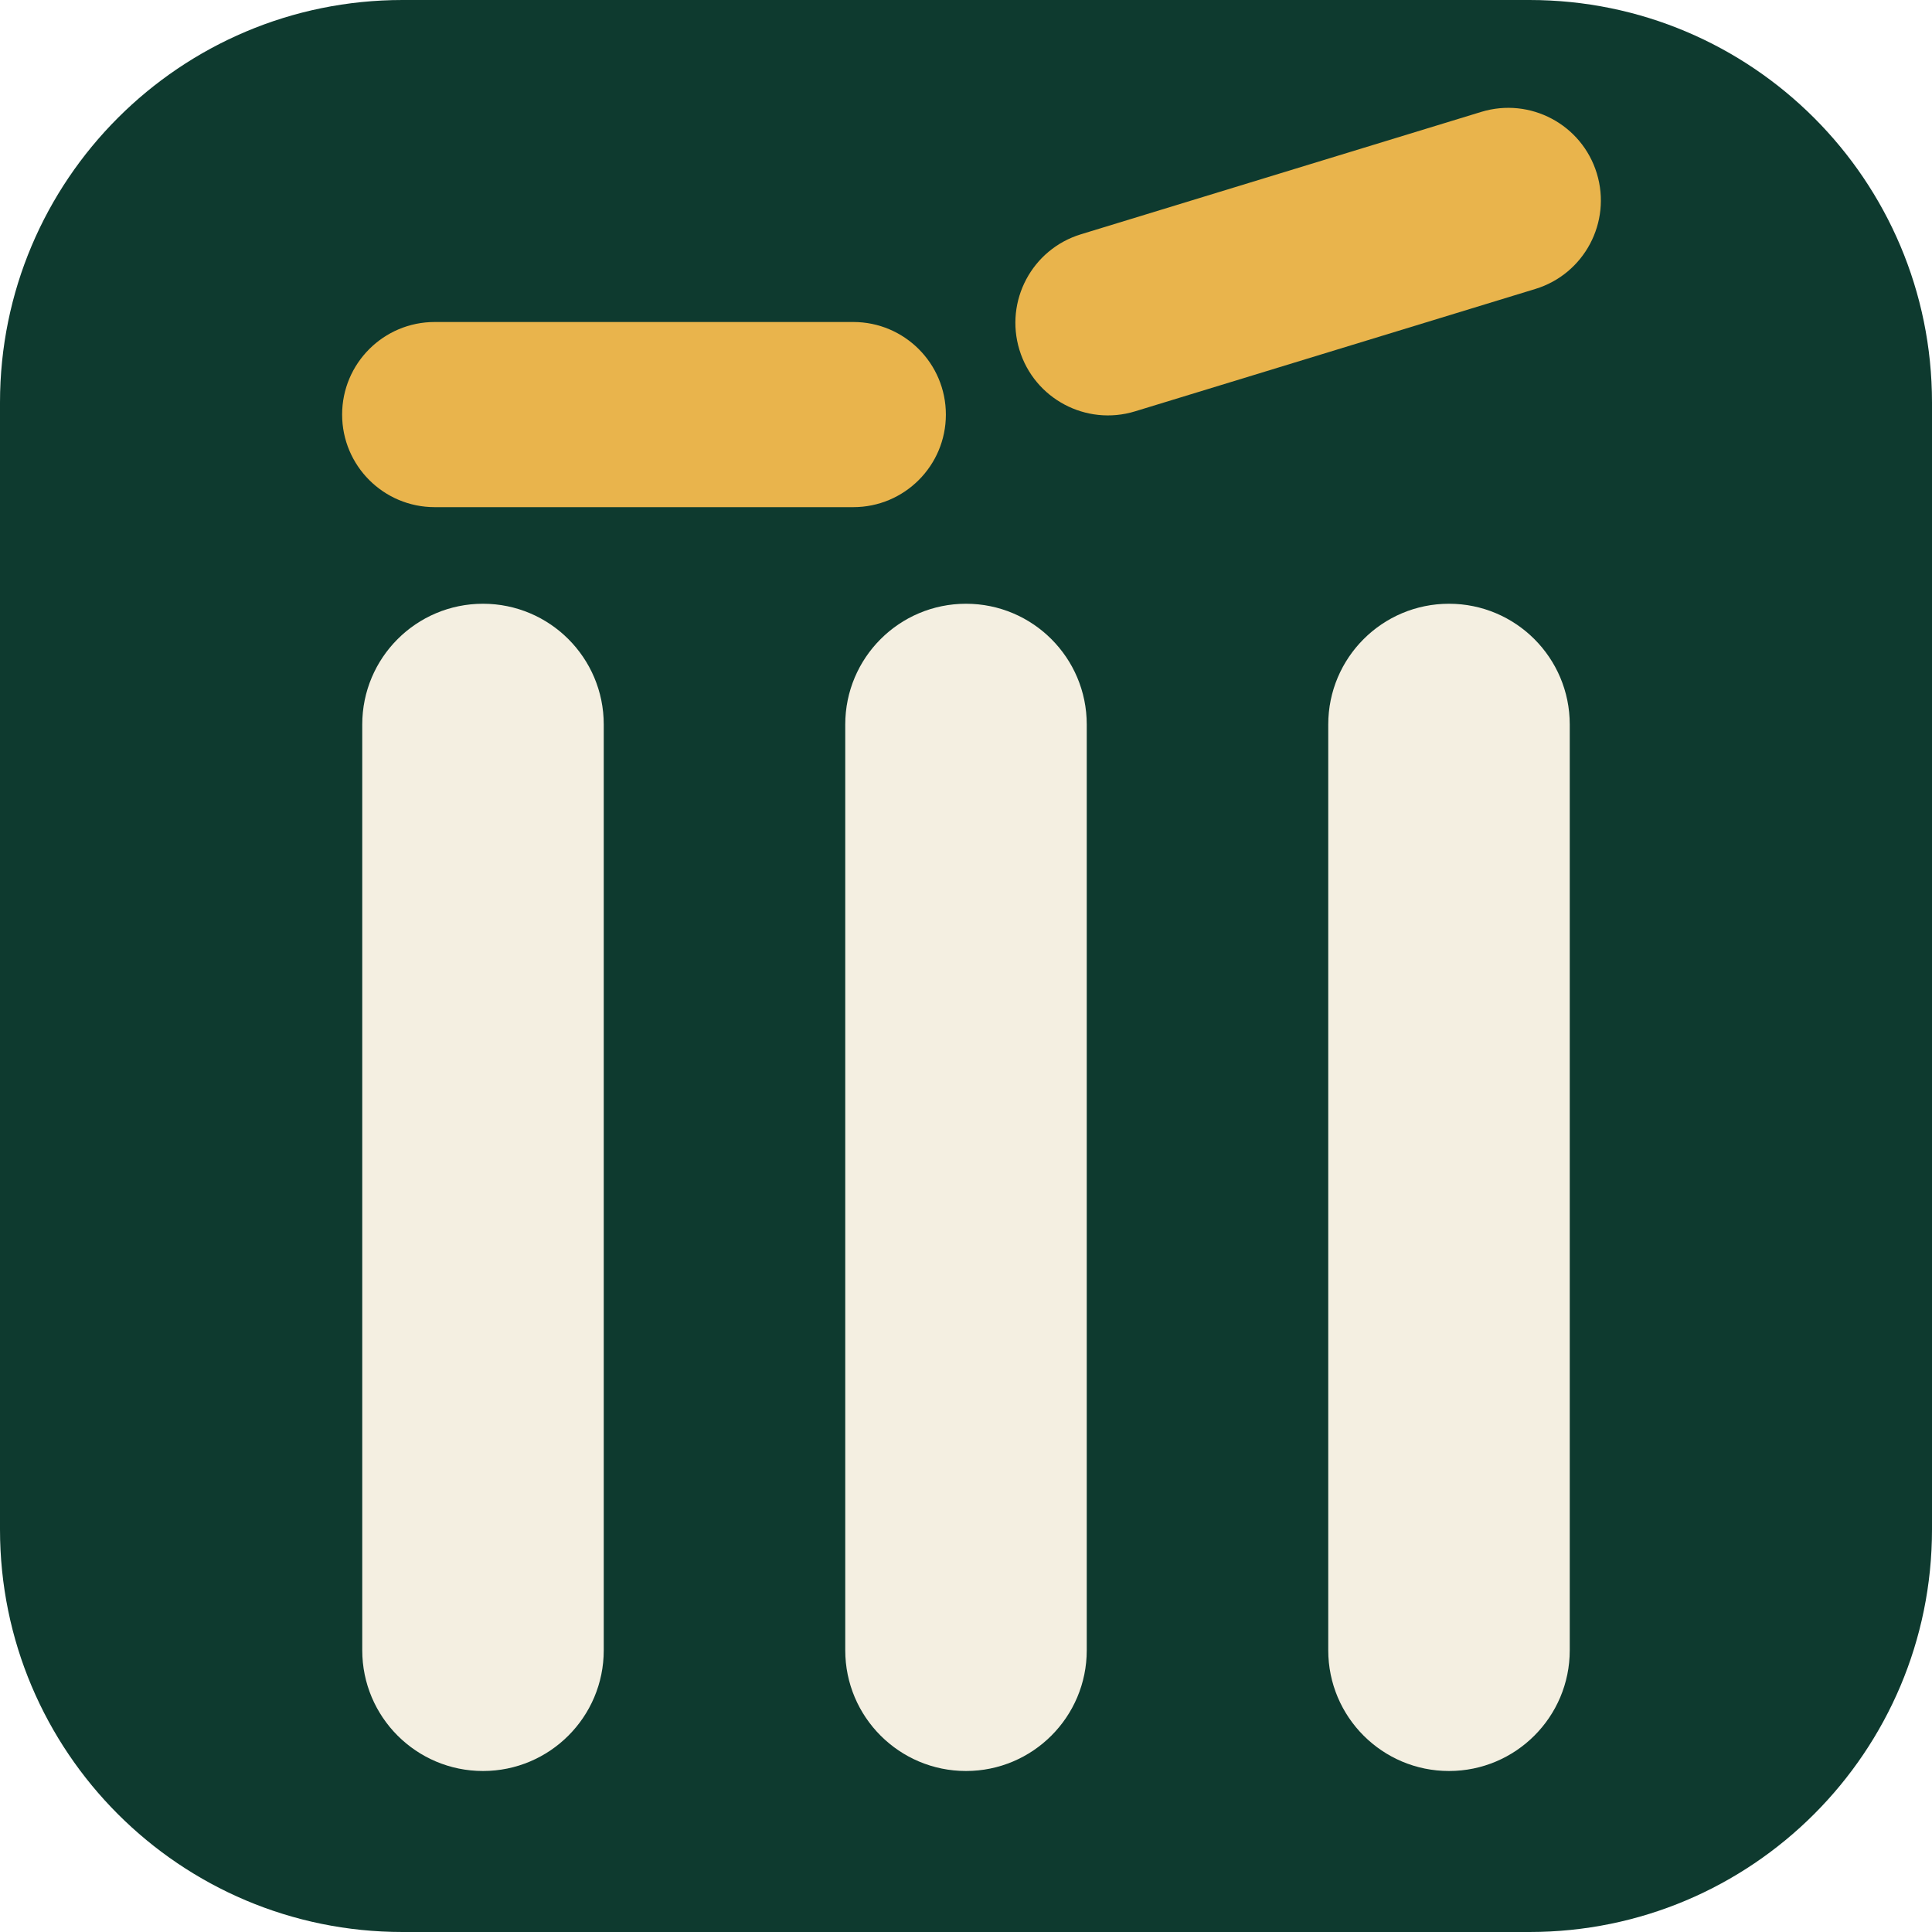
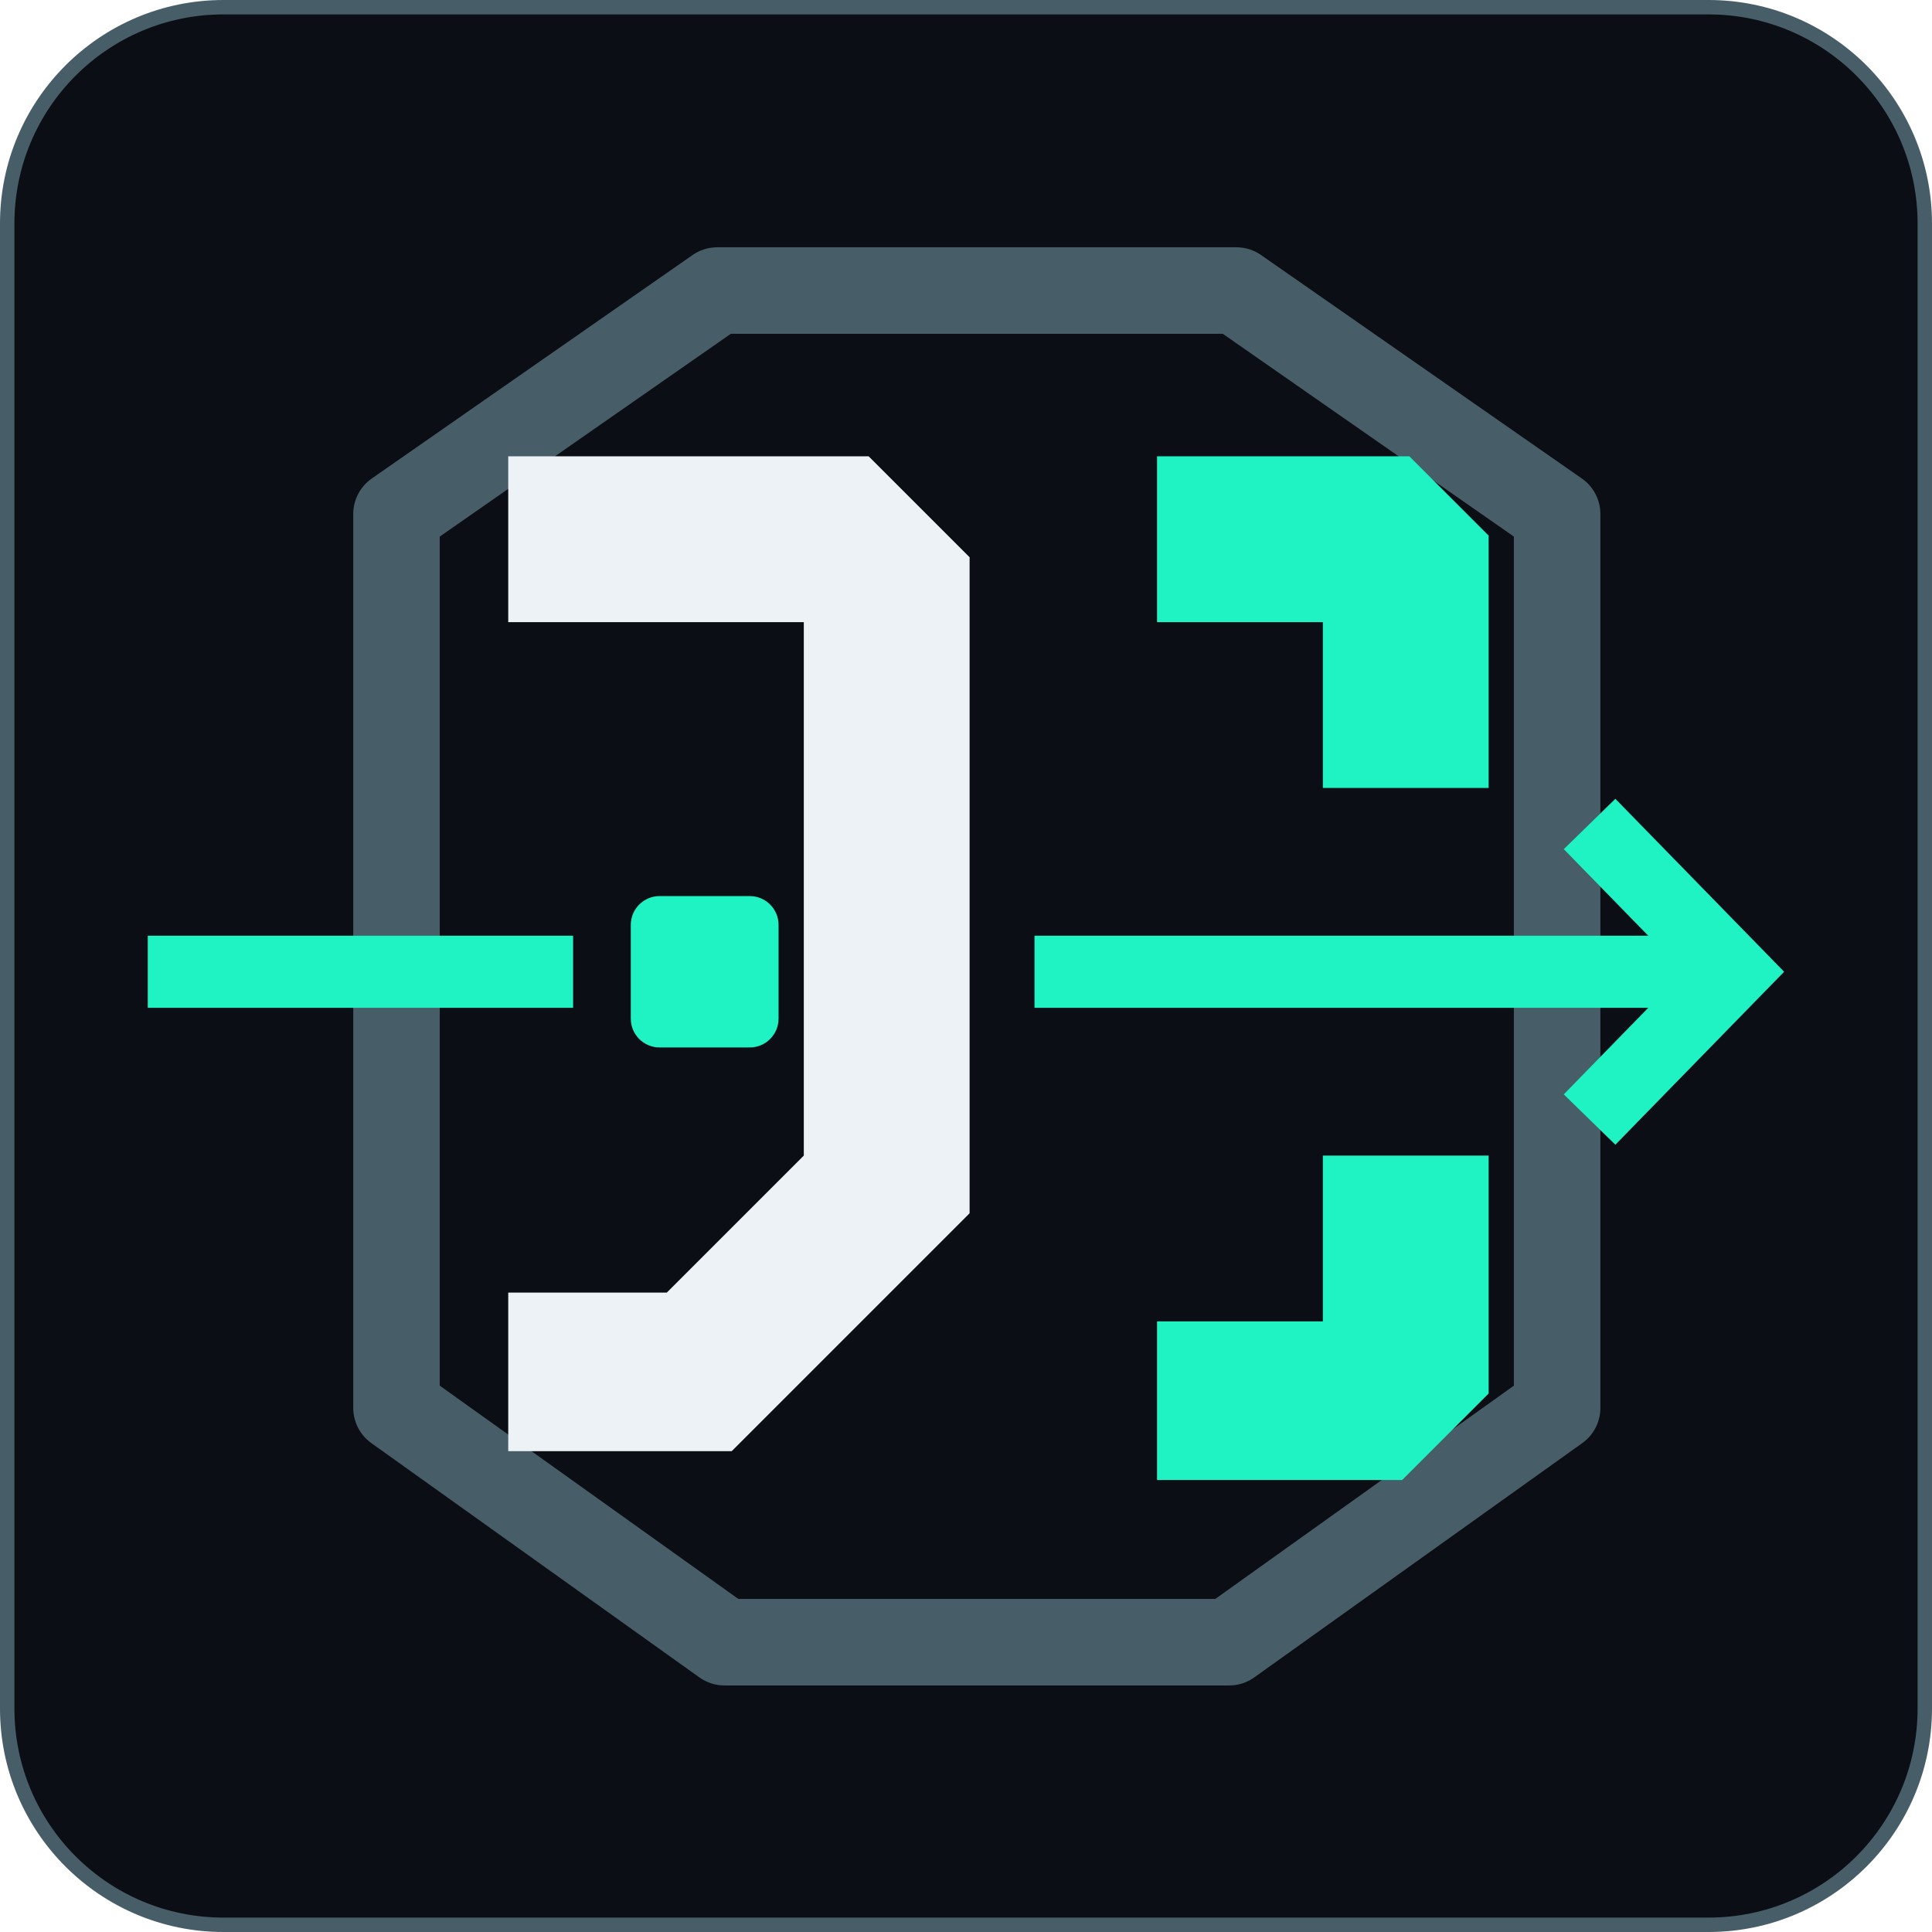
- <svg xmlns="http://www.w3.org/2000/svg" viewBox="0 0 48 48" width="48" height="48" role="img" aria-label="J-Wicket">
-   <rect width="48" height="48" rx="10" fill="#0e3a2f" />
-   <rect x="9" y="15" width="6" height="29" rx="3" fill="#f4efe1" />
-   <rect x="21" y="15" width="6" height="29" rx="3" fill="#f4efe1" />
-   <rect x="33" y="15" width="6" height="29" rx="3" fill="#f4efe1" />
-   <rect x="8.5" y="8" width="15" height="4.6" rx="2.3" fill="#e9b44c" />
-   <rect x="25" y="4.2" width="15" height="4.6" rx="2.3" fill="#e9b44c" transform="rotate(-17 32.5 6.5)" />
+ <svg xmlns="http://www.w3.org/2000/svg" viewBox="0 0 268 268" width="268" height="268" role="img" aria-label="J-Wicket">
+   <rect x="1" y="1" width="266" height="266" rx="30" fill="#0b0e14" stroke="#475d68" stroke-width="2" />
+   <g transform="translate(0.5 3.3)">
+     <polygon points="99,37 171,37 215.5,68 215.5,192 170,224.5 100,224.5 54.5,192 54.5,68" fill="none" stroke="#475d68" stroke-width="12" stroke-linejoin="round" />
+     <polygon points="70,60 120,60 134,74 134,165 101,198 70,198 70,176 92,176 111,157 111,83 70,83" fill="#ecf2f6" />
+     <g fill="#1ff3c3">
+       <rect x="20" y="126.5" width="59" height="10" />
+       <rect x="87" y="121" width="20.5" height="21" rx="4" />
+       <rect x="143" y="126.5" width="96" height="10" />
+       <polygon points="160,60 195,60 206,71 206,106 183,106 183,83 160,83" />
+       <polygon points="183,157 206,157 206,190 194,202 160,202 160,180 183,180" />
+     </g>
+     <polyline points="220,111 240,131.5 220,152" fill="none" stroke="#1ff3c3" stroke-width="10" stroke-linejoin="miter" stroke-miterlimit="4" />
+   </g>
</svg>
